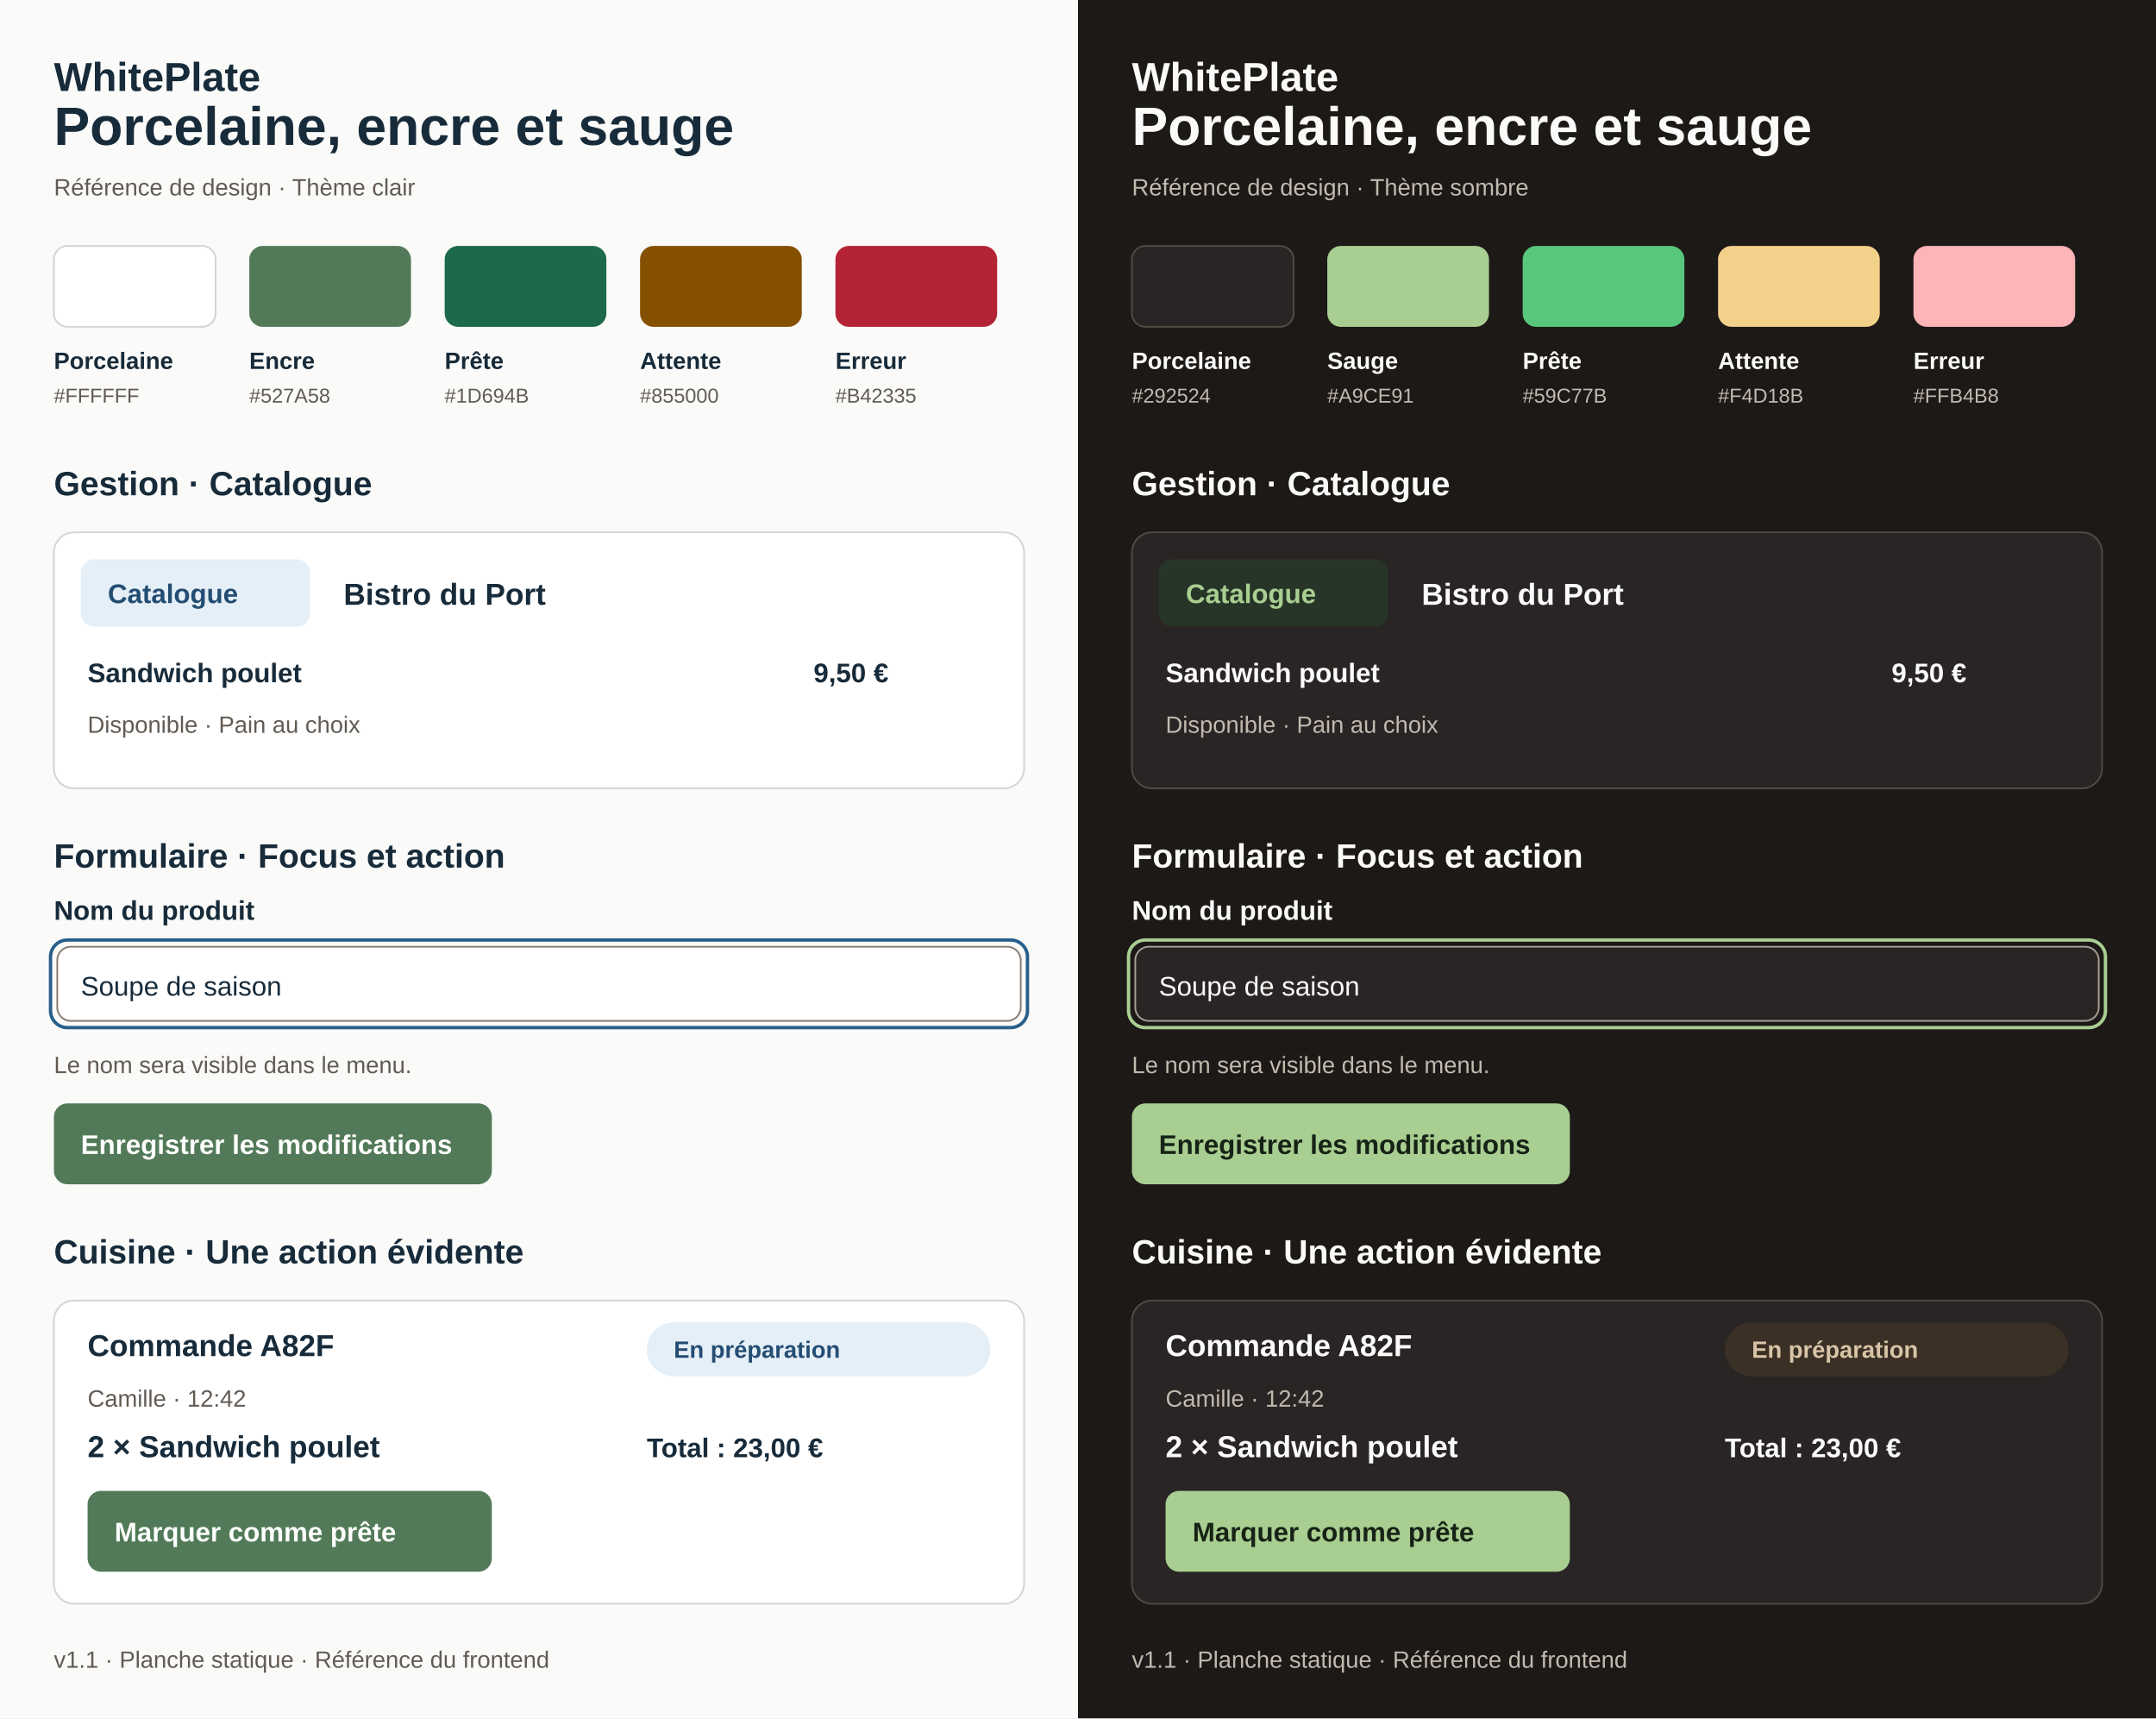
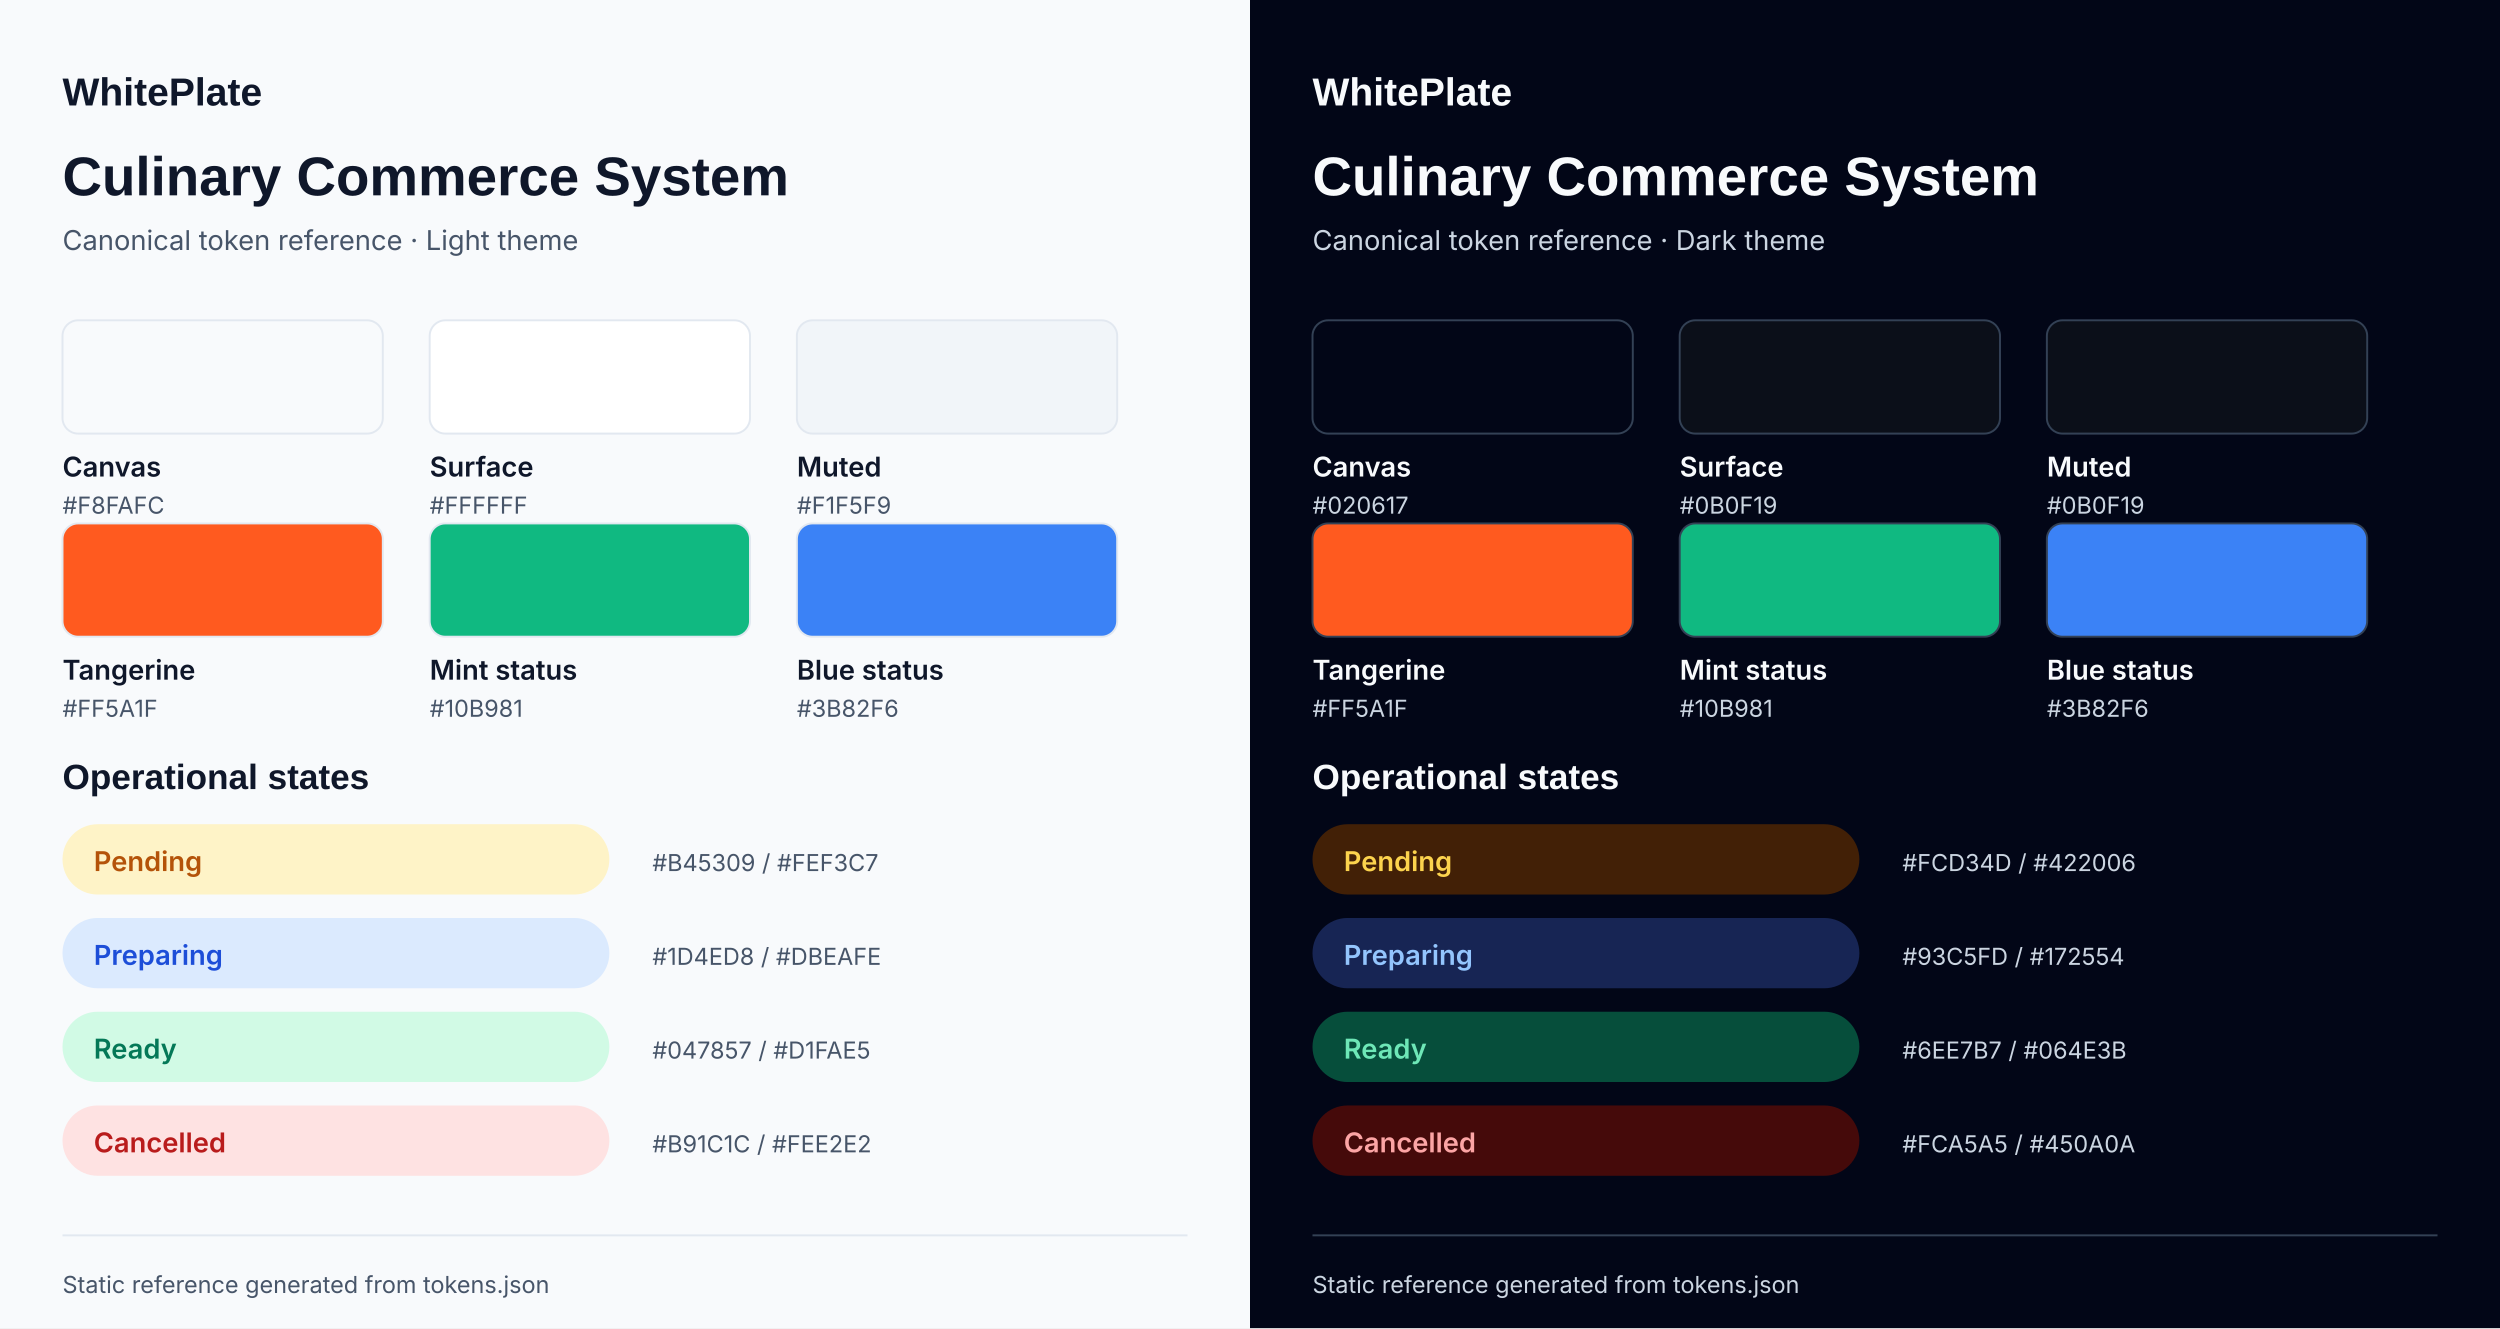
- <svg xmlns="http://www.w3.org/2000/svg" width="1280" height="1020" viewBox="0 0 1280 1020" role="img" aria-labelledby="title desc">
-   <rect x="0" y="0" width="640" height="1020" rx="0" fill="#FAFAF9" />
-   <text x="32" y="54" fill="#172B3A" font-family="Segoe UI, Helvetica Neue, Arial, sans-serif" font-size="24" font-weight="600">WhitePlate</text>
-   <text x="32" y="86" fill="#172B3A" font-family="Segoe UI, Helvetica Neue, Arial, sans-serif" font-size="32" font-weight="600">Porcelaine, encre et sauge</text>
-   <text x="32" y="116" fill="#625B54" font-family="Segoe UI, Helvetica Neue, Arial, sans-serif" font-size="14" font-weight="400">Référence de design · Thème clair</text>
-   <rect x="32" y="146" width="96" height="48" rx="8" fill="#FFFFFF" stroke="#D6D3D1" stroke-width="1" />
-   <text x="32" y="219" fill="#172B3A" font-family="Segoe UI, Helvetica Neue, Arial, sans-serif" font-size="14" font-weight="600">Porcelaine</text>
-   <text x="32" y="239" fill="#625B54" font-family="Segoe UI, Helvetica Neue, Arial, sans-serif" font-size="12" font-weight="400">#FFFFFF</text>
-   <rect x="148" y="146" width="96" height="48" rx="8" fill="#527A58" />
-   <text x="148" y="219" fill="#172B3A" font-family="Segoe UI, Helvetica Neue, Arial, sans-serif" font-size="14" font-weight="600">Encre</text>
-   <text x="148" y="239" fill="#625B54" font-family="Segoe UI, Helvetica Neue, Arial, sans-serif" font-size="12" font-weight="400">#527A58</text>
-   <rect x="264" y="146" width="96" height="48" rx="8" fill="#1D694B" />
-   <text x="264" y="219" fill="#172B3A" font-family="Segoe UI, Helvetica Neue, Arial, sans-serif" font-size="14" font-weight="600">Prête</text>
-   <text x="264" y="239" fill="#625B54" font-family="Segoe UI, Helvetica Neue, Arial, sans-serif" font-size="12" font-weight="400">#1D694B</text>
-   <rect x="380" y="146" width="96" height="48" rx="8" fill="#855000" />
-   <text x="380" y="219" fill="#172B3A" font-family="Segoe UI, Helvetica Neue, Arial, sans-serif" font-size="14" font-weight="600">Attente</text>
-   <text x="380" y="239" fill="#625B54" font-family="Segoe UI, Helvetica Neue, Arial, sans-serif" font-size="12" font-weight="400">#855000</text>
-   <rect x="496" y="146" width="96" height="48" rx="8" fill="#B42335" />
-   <text x="496" y="219" fill="#172B3A" font-family="Segoe UI, Helvetica Neue, Arial, sans-serif" font-size="14" font-weight="600">Erreur</text>
-   <text x="496" y="239" fill="#625B54" font-family="Segoe UI, Helvetica Neue, Arial, sans-serif" font-size="12" font-weight="400">#B42335</text>
-   <text x="32" y="294" fill="#172B3A" font-family="Segoe UI, Helvetica Neue, Arial, sans-serif" font-size="20" font-weight="600">Gestion · Catalogue</text>
-   <rect x="32" y="316" width="576" height="152" rx="12" fill="#FFFFFF" stroke="#D6D3D1" stroke-width="1" />
-   <rect x="48" y="332" width="136" height="40" rx="8" fill="#E5EFF7" />
-   <text x="64" y="358" fill="#244D73" font-family="Segoe UI, Helvetica Neue, Arial, sans-serif" font-size="16" font-weight="600">Catalogue</text>
-   <text x="204" y="359" fill="#172B3A" font-family="Segoe UI, Helvetica Neue, Arial, sans-serif" font-size="18" font-weight="600">Bistro du Port</text>
-   <text x="52" y="405" fill="#172B3A" font-family="Segoe UI, Helvetica Neue, Arial, sans-serif" font-size="16" font-weight="600">Sandwich poulet</text>
-   <text x="483" y="405" fill="#172B3A" font-family="Segoe UI, Helvetica Neue, Arial, sans-serif" font-size="16" font-weight="600">9,50 €</text>
-   <text x="52" y="435" fill="#625B54" font-family="Segoe UI, Helvetica Neue, Arial, sans-serif" font-size="14" font-weight="400">Disponible · Pain au choix</text>
-   <text x="32" y="515" fill="#172B3A" font-family="Segoe UI, Helvetica Neue, Arial, sans-serif" font-size="20" font-weight="600">Formulaire · Focus et action</text>
-   <text x="32" y="546" fill="#172B3A" font-family="Segoe UI, Helvetica Neue, Arial, sans-serif" font-size="16" font-weight="600">Nom du produit</text>
-   <rect x="30" y="558" width="580" height="52" rx="10" fill="#FAFAF9" stroke="#275F8C" stroke-width="2" />
-   <rect x="34" y="562" width="572" height="44" rx="8" fill="#FFFFFF" stroke="#847A71" stroke-width="1" />
-   <text x="48" y="591" fill="#172B3A" font-family="Segoe UI, Helvetica Neue, Arial, sans-serif" font-size="16" font-weight="400">Soupe de saison</text>
-   <text x="32" y="637" fill="#625B54" font-family="Segoe UI, Helvetica Neue, Arial, sans-serif" font-size="14" font-weight="400">Le nom sera visible dans le menu.</text>
-   <rect x="32" y="655" width="260" height="48" rx="8" fill="#527A58" />
-   <text x="48" y="685" fill="#FFFFFF" font-family="Segoe UI, Helvetica Neue, Arial, sans-serif" font-size="16" font-weight="600">Enregistrer les modifications</text>
-   <text x="32" y="750" fill="#172B3A" font-family="Segoe UI, Helvetica Neue, Arial, sans-serif" font-size="20" font-weight="600">Cuisine · Une action évidente</text>
-   <rect x="32" y="772" width="576" height="180" rx="12" fill="#FFFFFF" stroke="#D6D3D1" stroke-width="1" />
-   <text x="52" y="805" fill="#172B3A" font-family="Segoe UI, Helvetica Neue, Arial, sans-serif" font-size="18" font-weight="600">Commande A82F</text>
-   <rect x="384" y="785" width="204" height="32" rx="16" fill="#E5EFF7" />
-   <text x="400" y="806" fill="#244D73" font-family="Segoe UI, Helvetica Neue, Arial, sans-serif" font-size="14" font-weight="600">En préparation</text>
-   <text x="52" y="835" fill="#625B54" font-family="Segoe UI, Helvetica Neue, Arial, sans-serif" font-size="14" font-weight="400">Camille · 12:42</text>
-   <text x="52" y="865" fill="#172B3A" font-family="Segoe UI, Helvetica Neue, Arial, sans-serif" font-size="18" font-weight="600">2 × Sandwich poulet</text>
-   <text x="384" y="865" fill="#172B3A" font-family="Segoe UI, Helvetica Neue, Arial, sans-serif" font-size="16" font-weight="600">Total : 23,00 €</text>
-   <rect x="52" y="885" width="240" height="48" rx="8" fill="#527A58" />
-   <text x="68" y="915" fill="#FFFFFF" font-family="Segoe UI, Helvetica Neue, Arial, sans-serif" font-size="16" font-weight="600">Marquer comme prête</text>
-   <text x="32" y="990" fill="#625B54" font-family="Segoe UI, Helvetica Neue, Arial, sans-serif" font-size="14" font-weight="400">v1.1 · Planche statique · Référence du frontend</text>
-   <rect x="640" y="0" width="640" height="1020" rx="0" fill="#1C1917" />
-   <text x="672" y="54" fill="#FAFAF9" font-family="Segoe UI, Helvetica Neue, Arial, sans-serif" font-size="24" font-weight="600">WhitePlate</text>
-   <text x="672" y="86" fill="#FAFAF9" font-family="Segoe UI, Helvetica Neue, Arial, sans-serif" font-size="32" font-weight="600">Porcelaine, encre et sauge</text>
-   <text x="672" y="116" fill="#C2B9AF" font-family="Segoe UI, Helvetica Neue, Arial, sans-serif" font-size="14" font-weight="400">Référence de design · Thème sombre</text>
-   <rect x="672" y="146" width="96" height="48" rx="8" fill="#292524" stroke="#534A43" stroke-width="1" />
-   <text x="672" y="219" fill="#FAFAF9" font-family="Segoe UI, Helvetica Neue, Arial, sans-serif" font-size="14" font-weight="600">Porcelaine</text>
-   <text x="672" y="239" fill="#C2B9AF" font-family="Segoe UI, Helvetica Neue, Arial, sans-serif" font-size="12" font-weight="400">#292524</text>
-   <rect x="788" y="146" width="96" height="48" rx="8" fill="#A9CE91" />
-   <text x="788" y="219" fill="#FAFAF9" font-family="Segoe UI, Helvetica Neue, Arial, sans-serif" font-size="14" font-weight="600">Sauge</text>
-   <text x="788" y="239" fill="#C2B9AF" font-family="Segoe UI, Helvetica Neue, Arial, sans-serif" font-size="12" font-weight="400">#A9CE91</text>
-   <rect x="904" y="146" width="96" height="48" rx="8" fill="#59C77B" />
-   <text x="904" y="219" fill="#FAFAF9" font-family="Segoe UI, Helvetica Neue, Arial, sans-serif" font-size="14" font-weight="600">Prête</text>
-   <text x="904" y="239" fill="#C2B9AF" font-family="Segoe UI, Helvetica Neue, Arial, sans-serif" font-size="12" font-weight="400">#59C77B</text>
-   <rect x="1020" y="146" width="96" height="48" rx="8" fill="#F4D18B" />
-   <text x="1020" y="219" fill="#FAFAF9" font-family="Segoe UI, Helvetica Neue, Arial, sans-serif" font-size="14" font-weight="600">Attente</text>
-   <text x="1020" y="239" fill="#C2B9AF" font-family="Segoe UI, Helvetica Neue, Arial, sans-serif" font-size="12" font-weight="400">#F4D18B</text>
-   <rect x="1136" y="146" width="96" height="48" rx="8" fill="#FFB4B8" />
-   <text x="1136" y="219" fill="#FAFAF9" font-family="Segoe UI, Helvetica Neue, Arial, sans-serif" font-size="14" font-weight="600">Erreur</text>
-   <text x="1136" y="239" fill="#C2B9AF" font-family="Segoe UI, Helvetica Neue, Arial, sans-serif" font-size="12" font-weight="400">#FFB4B8</text>
-   <text x="672" y="294" fill="#FAFAF9" font-family="Segoe UI, Helvetica Neue, Arial, sans-serif" font-size="20" font-weight="600">Gestion · Catalogue</text>
-   <rect x="672" y="316" width="576" height="152" rx="12" fill="#292524" stroke="#534A43" stroke-width="1" />
-   <rect x="688" y="332" width="136" height="40" rx="8" fill="#263527" />
-   <text x="704" y="358" fill="#A9CE91" font-family="Segoe UI, Helvetica Neue, Arial, sans-serif" font-size="16" font-weight="600">Catalogue</text>
-   <text x="844" y="359" fill="#FAFAF9" font-family="Segoe UI, Helvetica Neue, Arial, sans-serif" font-size="18" font-weight="600">Bistro du Port</text>
-   <text x="692" y="405" fill="#FAFAF9" font-family="Segoe UI, Helvetica Neue, Arial, sans-serif" font-size="16" font-weight="600">Sandwich poulet</text>
-   <text x="1123" y="405" fill="#FAFAF9" font-family="Segoe UI, Helvetica Neue, Arial, sans-serif" font-size="16" font-weight="600">9,50 €</text>
-   <text x="692" y="435" fill="#C2B9AF" font-family="Segoe UI, Helvetica Neue, Arial, sans-serif" font-size="14" font-weight="400">Disponible · Pain au choix</text>
-   <text x="672" y="515" fill="#FAFAF9" font-family="Segoe UI, Helvetica Neue, Arial, sans-serif" font-size="20" font-weight="600">Formulaire · Focus et action</text>
-   <text x="672" y="546" fill="#FAFAF9" font-family="Segoe UI, Helvetica Neue, Arial, sans-serif" font-size="16" font-weight="600">Nom du produit</text>
-   <rect x="670" y="558" width="580" height="52" rx="10" fill="#1C1917" stroke="#A9CE91" stroke-width="2" />
-   <rect x="674" y="562" width="572" height="44" rx="8" fill="#292524" stroke="#A89F96" stroke-width="1" />
-   <text x="688" y="591" fill="#FAFAF9" font-family="Segoe UI, Helvetica Neue, Arial, sans-serif" font-size="16" font-weight="400">Soupe de saison</text>
-   <text x="672" y="637" fill="#C2B9AF" font-family="Segoe UI, Helvetica Neue, Arial, sans-serif" font-size="14" font-weight="400">Le nom sera visible dans le menu.</text>
-   <rect x="672" y="655" width="260" height="48" rx="8" fill="#A9CE91" />
-   <text x="688" y="685" fill="#172316" font-family="Segoe UI, Helvetica Neue, Arial, sans-serif" font-size="16" font-weight="600">Enregistrer les modifications</text>
-   <text x="672" y="750" fill="#FAFAF9" font-family="Segoe UI, Helvetica Neue, Arial, sans-serif" font-size="20" font-weight="600">Cuisine · Une action évidente</text>
-   <rect x="672" y="772" width="576" height="180" rx="12" fill="#292524" stroke="#534A43" stroke-width="1" />
-   <text x="692" y="805" fill="#FAFAF9" font-family="Segoe UI, Helvetica Neue, Arial, sans-serif" font-size="18" font-weight="600">Commande A82F</text>
-   <rect x="1024" y="785" width="204" height="32" rx="16" fill="#3A3025" />
-   <text x="1040" y="806" fill="#D9C4A8" font-family="Segoe UI, Helvetica Neue, Arial, sans-serif" font-size="14" font-weight="600">En préparation</text>
-   <text x="692" y="835" fill="#C2B9AF" font-family="Segoe UI, Helvetica Neue, Arial, sans-serif" font-size="14" font-weight="400">Camille · 12:42</text>
-   <text x="692" y="865" fill="#FAFAF9" font-family="Segoe UI, Helvetica Neue, Arial, sans-serif" font-size="18" font-weight="600">2 × Sandwich poulet</text>
-   <text x="1024" y="865" fill="#FAFAF9" font-family="Segoe UI, Helvetica Neue, Arial, sans-serif" font-size="16" font-weight="600">Total : 23,00 €</text>
-   <rect x="692" y="885" width="240" height="48" rx="8" fill="#A9CE91" />
-   <text x="708" y="915" fill="#172316" font-family="Segoe UI, Helvetica Neue, Arial, sans-serif" font-size="16" font-weight="600">Marquer comme prête</text>
-   <text x="672" y="990" fill="#C2B9AF" font-family="Segoe UI, Helvetica Neue, Arial, sans-serif" font-size="14" font-weight="400">v1.1 · Planche statique · Référence du frontend</text>
+ <svg xmlns="http://www.w3.org/2000/svg" width="1280" height="680" viewBox="0 0 1280 680" role="img" aria-labelledby="title desc">
+   <rect x="0" y="0" width="640" height="680" rx="0" fill="#F8FAFC" />
+   <text x="32" y="54" fill="#0F172A" font-family="Plus Jakarta Sans, Segoe UI, Arial, sans-serif" font-size="20" font-weight="700">WhitePlate</text>
+   <text x="32" y="100" fill="#0F172A" font-family="Plus Jakarta Sans, Segoe UI, Arial, sans-serif" font-size="28" font-weight="700">Culinary Commerce System</text>
+   <text x="32" y="128" fill="#475569" font-family="Inter, Segoe UI, Arial, sans-serif" font-size="14" font-weight="400">Canonical token reference · Light theme</text>
+   <rect x="32" y="164" width="164" height="58" rx="8" fill="#F8FAFC" stroke="#E2E8F0" />
+   <text x="32" y="244" fill="#0F172A" font-family="Inter, Segoe UI, Arial, sans-serif" font-size="14" font-weight="600">Canvas</text>
+   <text x="32" y="263" fill="#475569" font-family="Inter, Segoe UI, Arial, sans-serif" font-size="12" font-weight="400">#F8FAFC</text>
+   <rect x="220" y="164" width="164" height="58" rx="8" fill="#FFFFFF" stroke="#E2E8F0" />
+   <text x="220" y="244" fill="#0F172A" font-family="Inter, Segoe UI, Arial, sans-serif" font-size="14" font-weight="600">Surface</text>
+   <text x="220" y="263" fill="#475569" font-family="Inter, Segoe UI, Arial, sans-serif" font-size="12" font-weight="400">#FFFFFF</text>
+   <rect x="408" y="164" width="164" height="58" rx="8" fill="#F1F5F9" stroke="#E2E8F0" />
+   <text x="408" y="244" fill="#0F172A" font-family="Inter, Segoe UI, Arial, sans-serif" font-size="14" font-weight="600">Muted</text>
+   <text x="408" y="263" fill="#475569" font-family="Inter, Segoe UI, Arial, sans-serif" font-size="12" font-weight="400">#F1F5F9</text>
+   <rect x="32" y="268" width="164" height="58" rx="8" fill="#FF5A1F" stroke="#E2E8F0" />
+   <text x="32" y="348" fill="#0F172A" font-family="Inter, Segoe UI, Arial, sans-serif" font-size="14" font-weight="600">Tangerine</text>
+   <text x="32" y="367" fill="#475569" font-family="Inter, Segoe UI, Arial, sans-serif" font-size="12" font-weight="400">#FF5A1F</text>
+   <rect x="220" y="268" width="164" height="58" rx="8" fill="#10B981" stroke="#E2E8F0" />
+   <text x="220" y="348" fill="#0F172A" font-family="Inter, Segoe UI, Arial, sans-serif" font-size="14" font-weight="600">Mint status</text>
+   <text x="220" y="367" fill="#475569" font-family="Inter, Segoe UI, Arial, sans-serif" font-size="12" font-weight="400">#10B981</text>
+   <rect x="408" y="268" width="164" height="58" rx="8" fill="#3B82F6" stroke="#E2E8F0" />
+   <text x="408" y="348" fill="#0F172A" font-family="Inter, Segoe UI, Arial, sans-serif" font-size="14" font-weight="600">Blue status</text>
+   <text x="408" y="367" fill="#475569" font-family="Inter, Segoe UI, Arial, sans-serif" font-size="12" font-weight="400">#3B82F6</text>
+   <text x="32" y="404" fill="#0F172A" font-family="Plus Jakarta Sans, Segoe UI, Arial, sans-serif" font-size="18" font-weight="700">Operational states</text>
+   <rect x="32" y="422" width="280" height="36" rx="18" fill="#FEF3C7" />
+   <text x="48" y="446" fill="#B45309" font-family="Inter, Segoe UI, Arial, sans-serif" font-size="14" font-weight="600">Pending</text>
+   <text x="334" y="446" fill="#475569" font-family="Inter, Segoe UI, Arial, sans-serif" font-size="12" font-weight="400">#B45309 / #FEF3C7</text>
+   <rect x="32" y="470" width="280" height="36" rx="18" fill="#DBEAFE" />
+   <text x="48" y="494" fill="#1D4ED8" font-family="Inter, Segoe UI, Arial, sans-serif" font-size="14" font-weight="600">Preparing</text>
+   <text x="334" y="494" fill="#475569" font-family="Inter, Segoe UI, Arial, sans-serif" font-size="12" font-weight="400">#1D4ED8 / #DBEAFE</text>
+   <rect x="32" y="518" width="280" height="36" rx="18" fill="#D1FAE5" />
+   <text x="48" y="542" fill="#047857" font-family="Inter, Segoe UI, Arial, sans-serif" font-size="14" font-weight="600">Ready</text>
+   <text x="334" y="542" fill="#475569" font-family="Inter, Segoe UI, Arial, sans-serif" font-size="12" font-weight="400">#047857 / #D1FAE5</text>
+   <rect x="32" y="566" width="280" height="36" rx="18" fill="#FEE2E2" />
+   <text x="48" y="590" fill="#B91C1C" font-family="Inter, Segoe UI, Arial, sans-serif" font-size="14" font-weight="600">Cancelled</text>
+   <text x="334" y="590" fill="#475569" font-family="Inter, Segoe UI, Arial, sans-serif" font-size="12" font-weight="400">#B91C1C / #FEE2E2</text>
+   <rect x="32" y="632" width="576" height="1" rx="0" fill="#E2E8F0" />
+   <text x="32" y="662" fill="#475569" font-family="Inter, Segoe UI, Arial, sans-serif" font-size="12" font-weight="400">Static reference generated from tokens.json</text>
+   <rect x="640" y="0" width="640" height="680" rx="0" fill="#020617" />
+   <text x="672" y="54" fill="#F8FAFC" font-family="Plus Jakarta Sans, Segoe UI, Arial, sans-serif" font-size="20" font-weight="700">WhitePlate</text>
+   <text x="672" y="100" fill="#F8FAFC" font-family="Plus Jakarta Sans, Segoe UI, Arial, sans-serif" font-size="28" font-weight="700">Culinary Commerce System</text>
+   <text x="672" y="128" fill="#CBD5E1" font-family="Inter, Segoe UI, Arial, sans-serif" font-size="14" font-weight="400">Canonical token reference · Dark theme</text>
+   <rect x="672" y="164" width="164" height="58" rx="8" fill="#020617" stroke="#334155" />
+   <text x="672" y="244" fill="#F8FAFC" font-family="Inter, Segoe UI, Arial, sans-serif" font-size="14" font-weight="600">Canvas</text>
+   <text x="672" y="263" fill="#CBD5E1" font-family="Inter, Segoe UI, Arial, sans-serif" font-size="12" font-weight="400">#020617</text>
+   <rect x="860" y="164" width="164" height="58" rx="8" fill="#0B0F19" stroke="#334155" />
+   <text x="860" y="244" fill="#F8FAFC" font-family="Inter, Segoe UI, Arial, sans-serif" font-size="14" font-weight="600">Surface</text>
+   <text x="860" y="263" fill="#CBD5E1" font-family="Inter, Segoe UI, Arial, sans-serif" font-size="12" font-weight="400">#0B0F19</text>
+   <rect x="1048" y="164" width="164" height="58" rx="8" fill="#0B0F19" stroke="#334155" />
+   <text x="1048" y="244" fill="#F8FAFC" font-family="Inter, Segoe UI, Arial, sans-serif" font-size="14" font-weight="600">Muted</text>
+   <text x="1048" y="263" fill="#CBD5E1" font-family="Inter, Segoe UI, Arial, sans-serif" font-size="12" font-weight="400">#0B0F19</text>
+   <rect x="672" y="268" width="164" height="58" rx="8" fill="#FF5A1F" stroke="#334155" />
+   <text x="672" y="348" fill="#F8FAFC" font-family="Inter, Segoe UI, Arial, sans-serif" font-size="14" font-weight="600">Tangerine</text>
+   <text x="672" y="367" fill="#CBD5E1" font-family="Inter, Segoe UI, Arial, sans-serif" font-size="12" font-weight="400">#FF5A1F</text>
+   <rect x="860" y="268" width="164" height="58" rx="8" fill="#10B981" stroke="#334155" />
+   <text x="860" y="348" fill="#F8FAFC" font-family="Inter, Segoe UI, Arial, sans-serif" font-size="14" font-weight="600">Mint status</text>
+   <text x="860" y="367" fill="#CBD5E1" font-family="Inter, Segoe UI, Arial, sans-serif" font-size="12" font-weight="400">#10B981</text>
+   <rect x="1048" y="268" width="164" height="58" rx="8" fill="#3B82F6" stroke="#334155" />
+   <text x="1048" y="348" fill="#F8FAFC" font-family="Inter, Segoe UI, Arial, sans-serif" font-size="14" font-weight="600">Blue status</text>
+   <text x="1048" y="367" fill="#CBD5E1" font-family="Inter, Segoe UI, Arial, sans-serif" font-size="12" font-weight="400">#3B82F6</text>
+   <text x="672" y="404" fill="#F8FAFC" font-family="Plus Jakarta Sans, Segoe UI, Arial, sans-serif" font-size="18" font-weight="700">Operational states</text>
+   <rect x="672" y="422" width="280" height="36" rx="18" fill="#422006" />
+   <text x="688" y="446" fill="#FCD34D" font-family="Inter, Segoe UI, Arial, sans-serif" font-size="14" font-weight="600">Pending</text>
+   <text x="974" y="446" fill="#CBD5E1" font-family="Inter, Segoe UI, Arial, sans-serif" font-size="12" font-weight="400">#FCD34D / #422006</text>
+   <rect x="672" y="470" width="280" height="36" rx="18" fill="#172554" />
+   <text x="688" y="494" fill="#93C5FD" font-family="Inter, Segoe UI, Arial, sans-serif" font-size="14" font-weight="600">Preparing</text>
+   <text x="974" y="494" fill="#CBD5E1" font-family="Inter, Segoe UI, Arial, sans-serif" font-size="12" font-weight="400">#93C5FD / #172554</text>
+   <rect x="672" y="518" width="280" height="36" rx="18" fill="#064E3B" />
+   <text x="688" y="542" fill="#6EE7B7" font-family="Inter, Segoe UI, Arial, sans-serif" font-size="14" font-weight="600">Ready</text>
+   <text x="974" y="542" fill="#CBD5E1" font-family="Inter, Segoe UI, Arial, sans-serif" font-size="12" font-weight="400">#6EE7B7 / #064E3B</text>
+   <rect x="672" y="566" width="280" height="36" rx="18" fill="#450A0A" />
+   <text x="688" y="590" fill="#FCA5A5" font-family="Inter, Segoe UI, Arial, sans-serif" font-size="14" font-weight="600">Cancelled</text>
+   <text x="974" y="590" fill="#CBD5E1" font-family="Inter, Segoe UI, Arial, sans-serif" font-size="12" font-weight="400">#FCA5A5 / #450A0A</text>
+   <rect x="672" y="632" width="576" height="1" rx="0" fill="#334155" />
+   <text x="672" y="662" fill="#CBD5E1" font-family="Inter, Segoe UI, Arial, sans-serif" font-size="12" font-weight="400">Static reference generated from tokens.json</text>
</svg>
